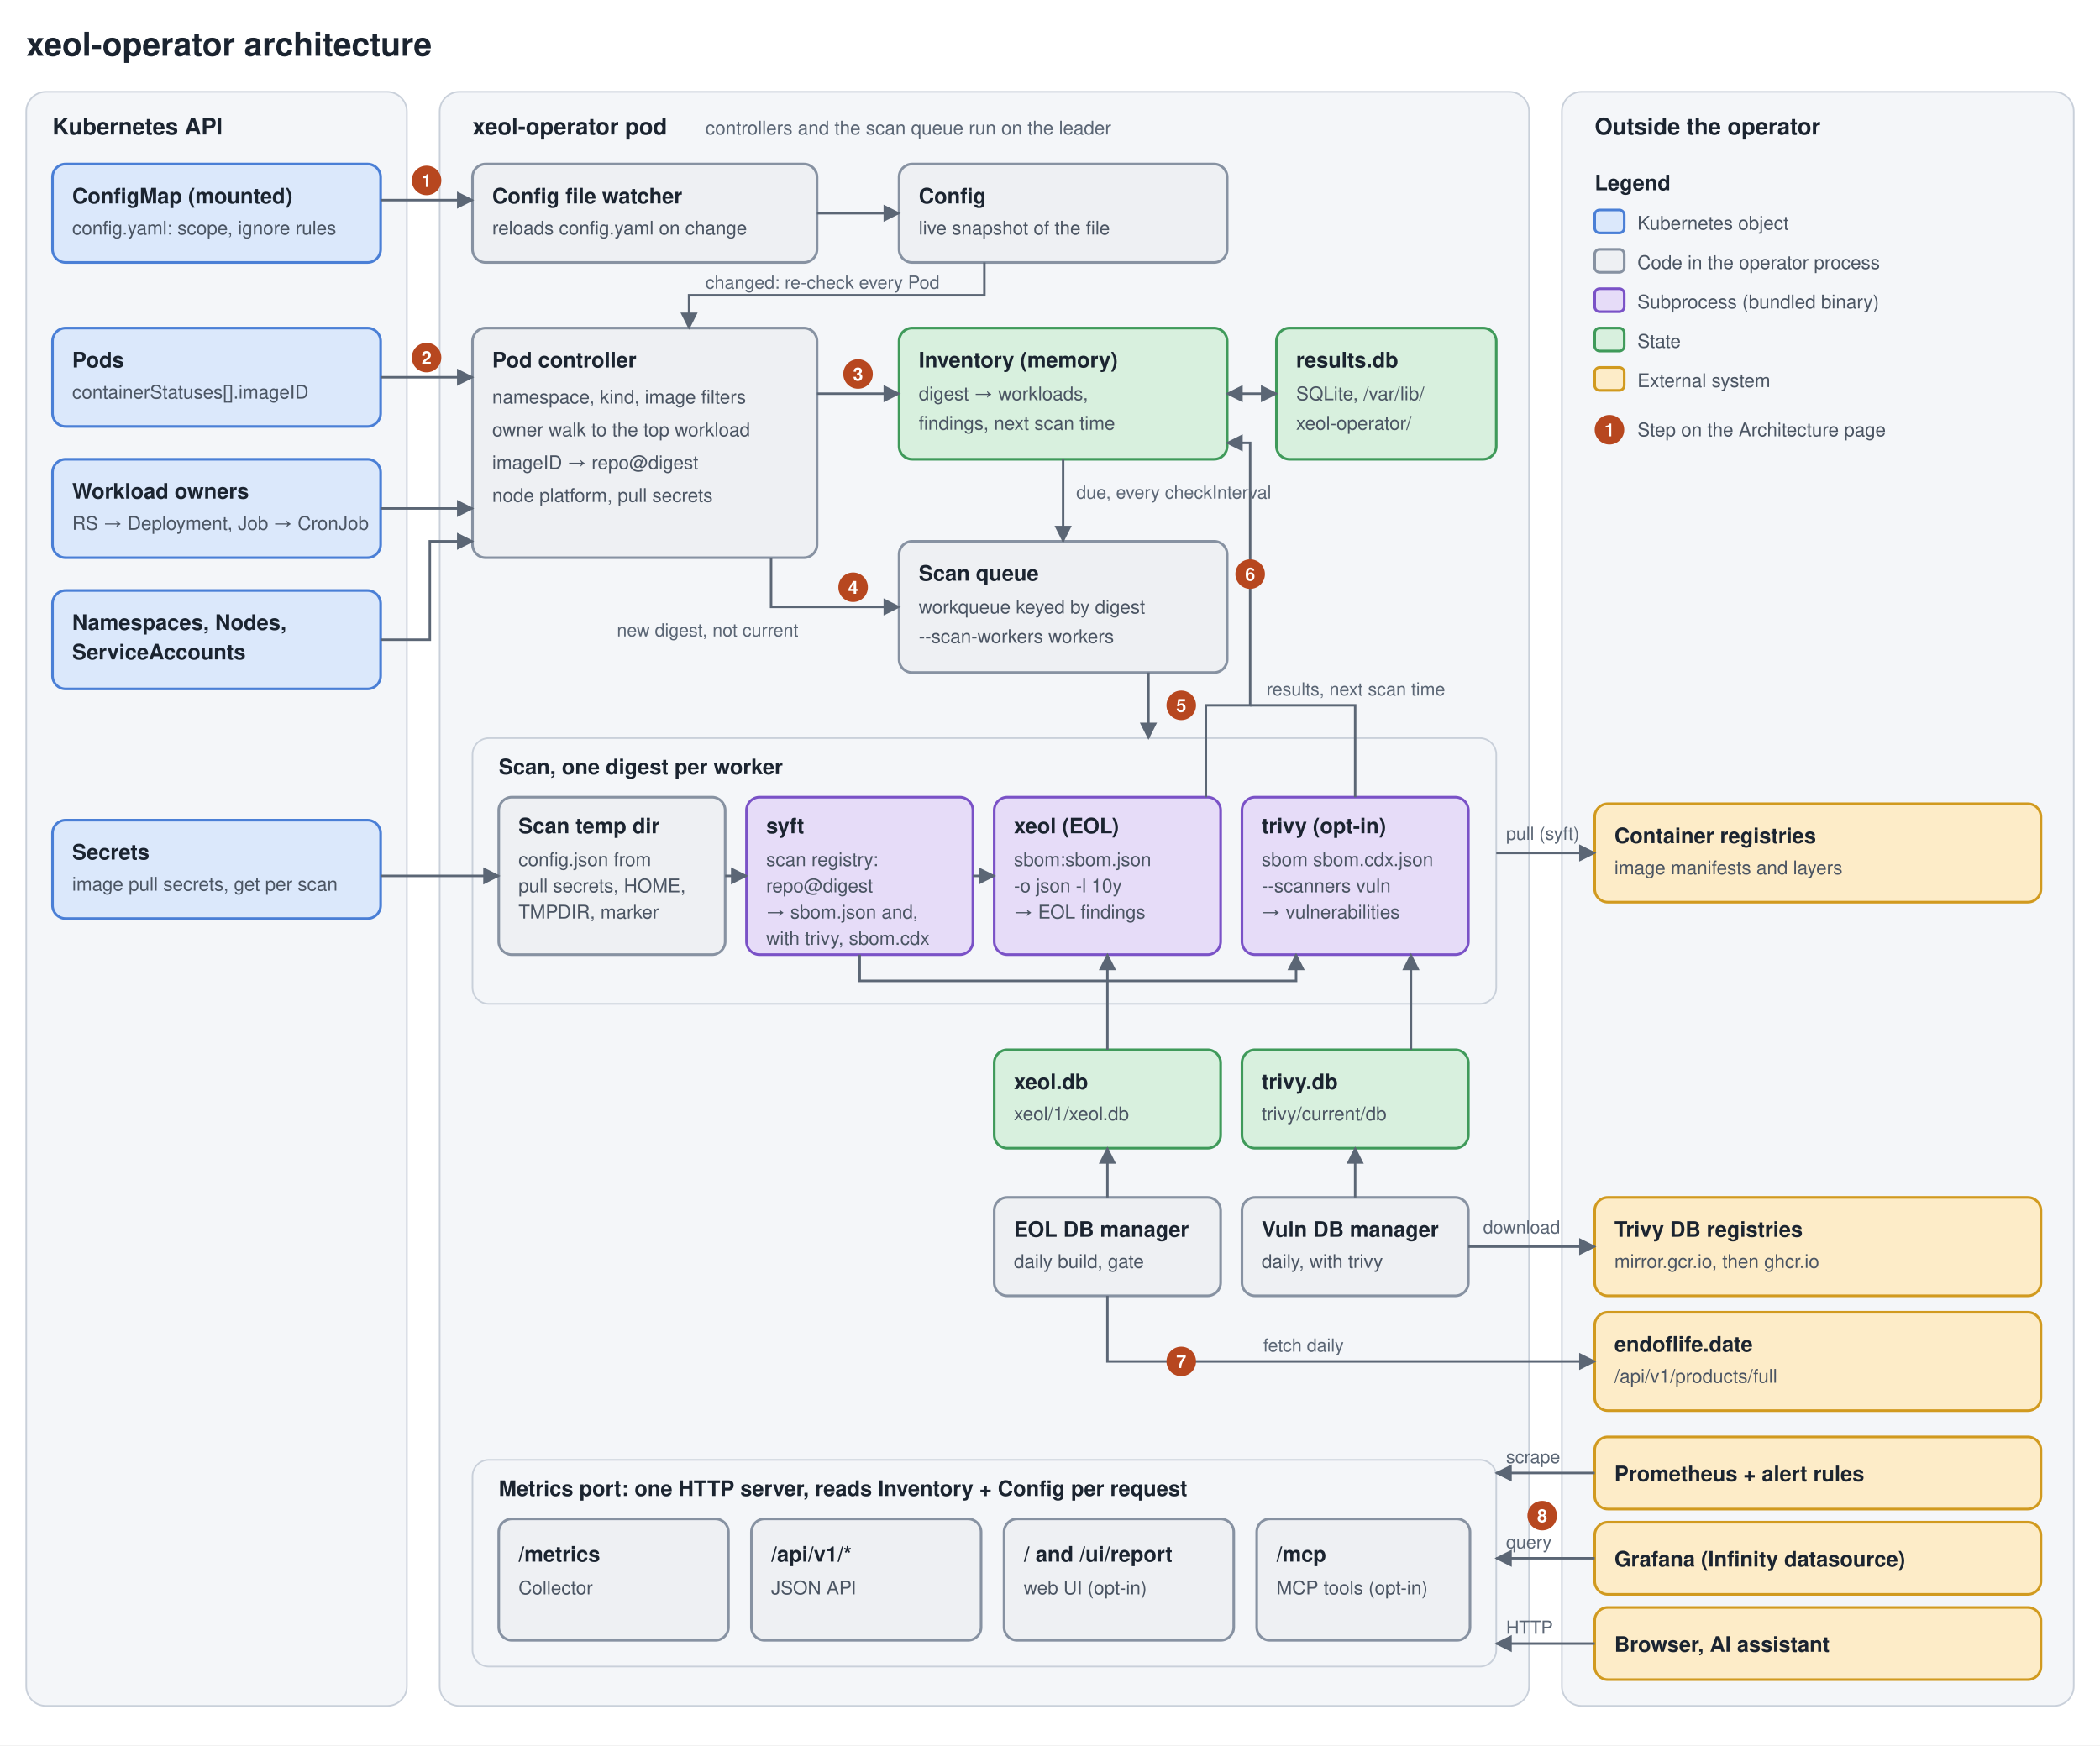
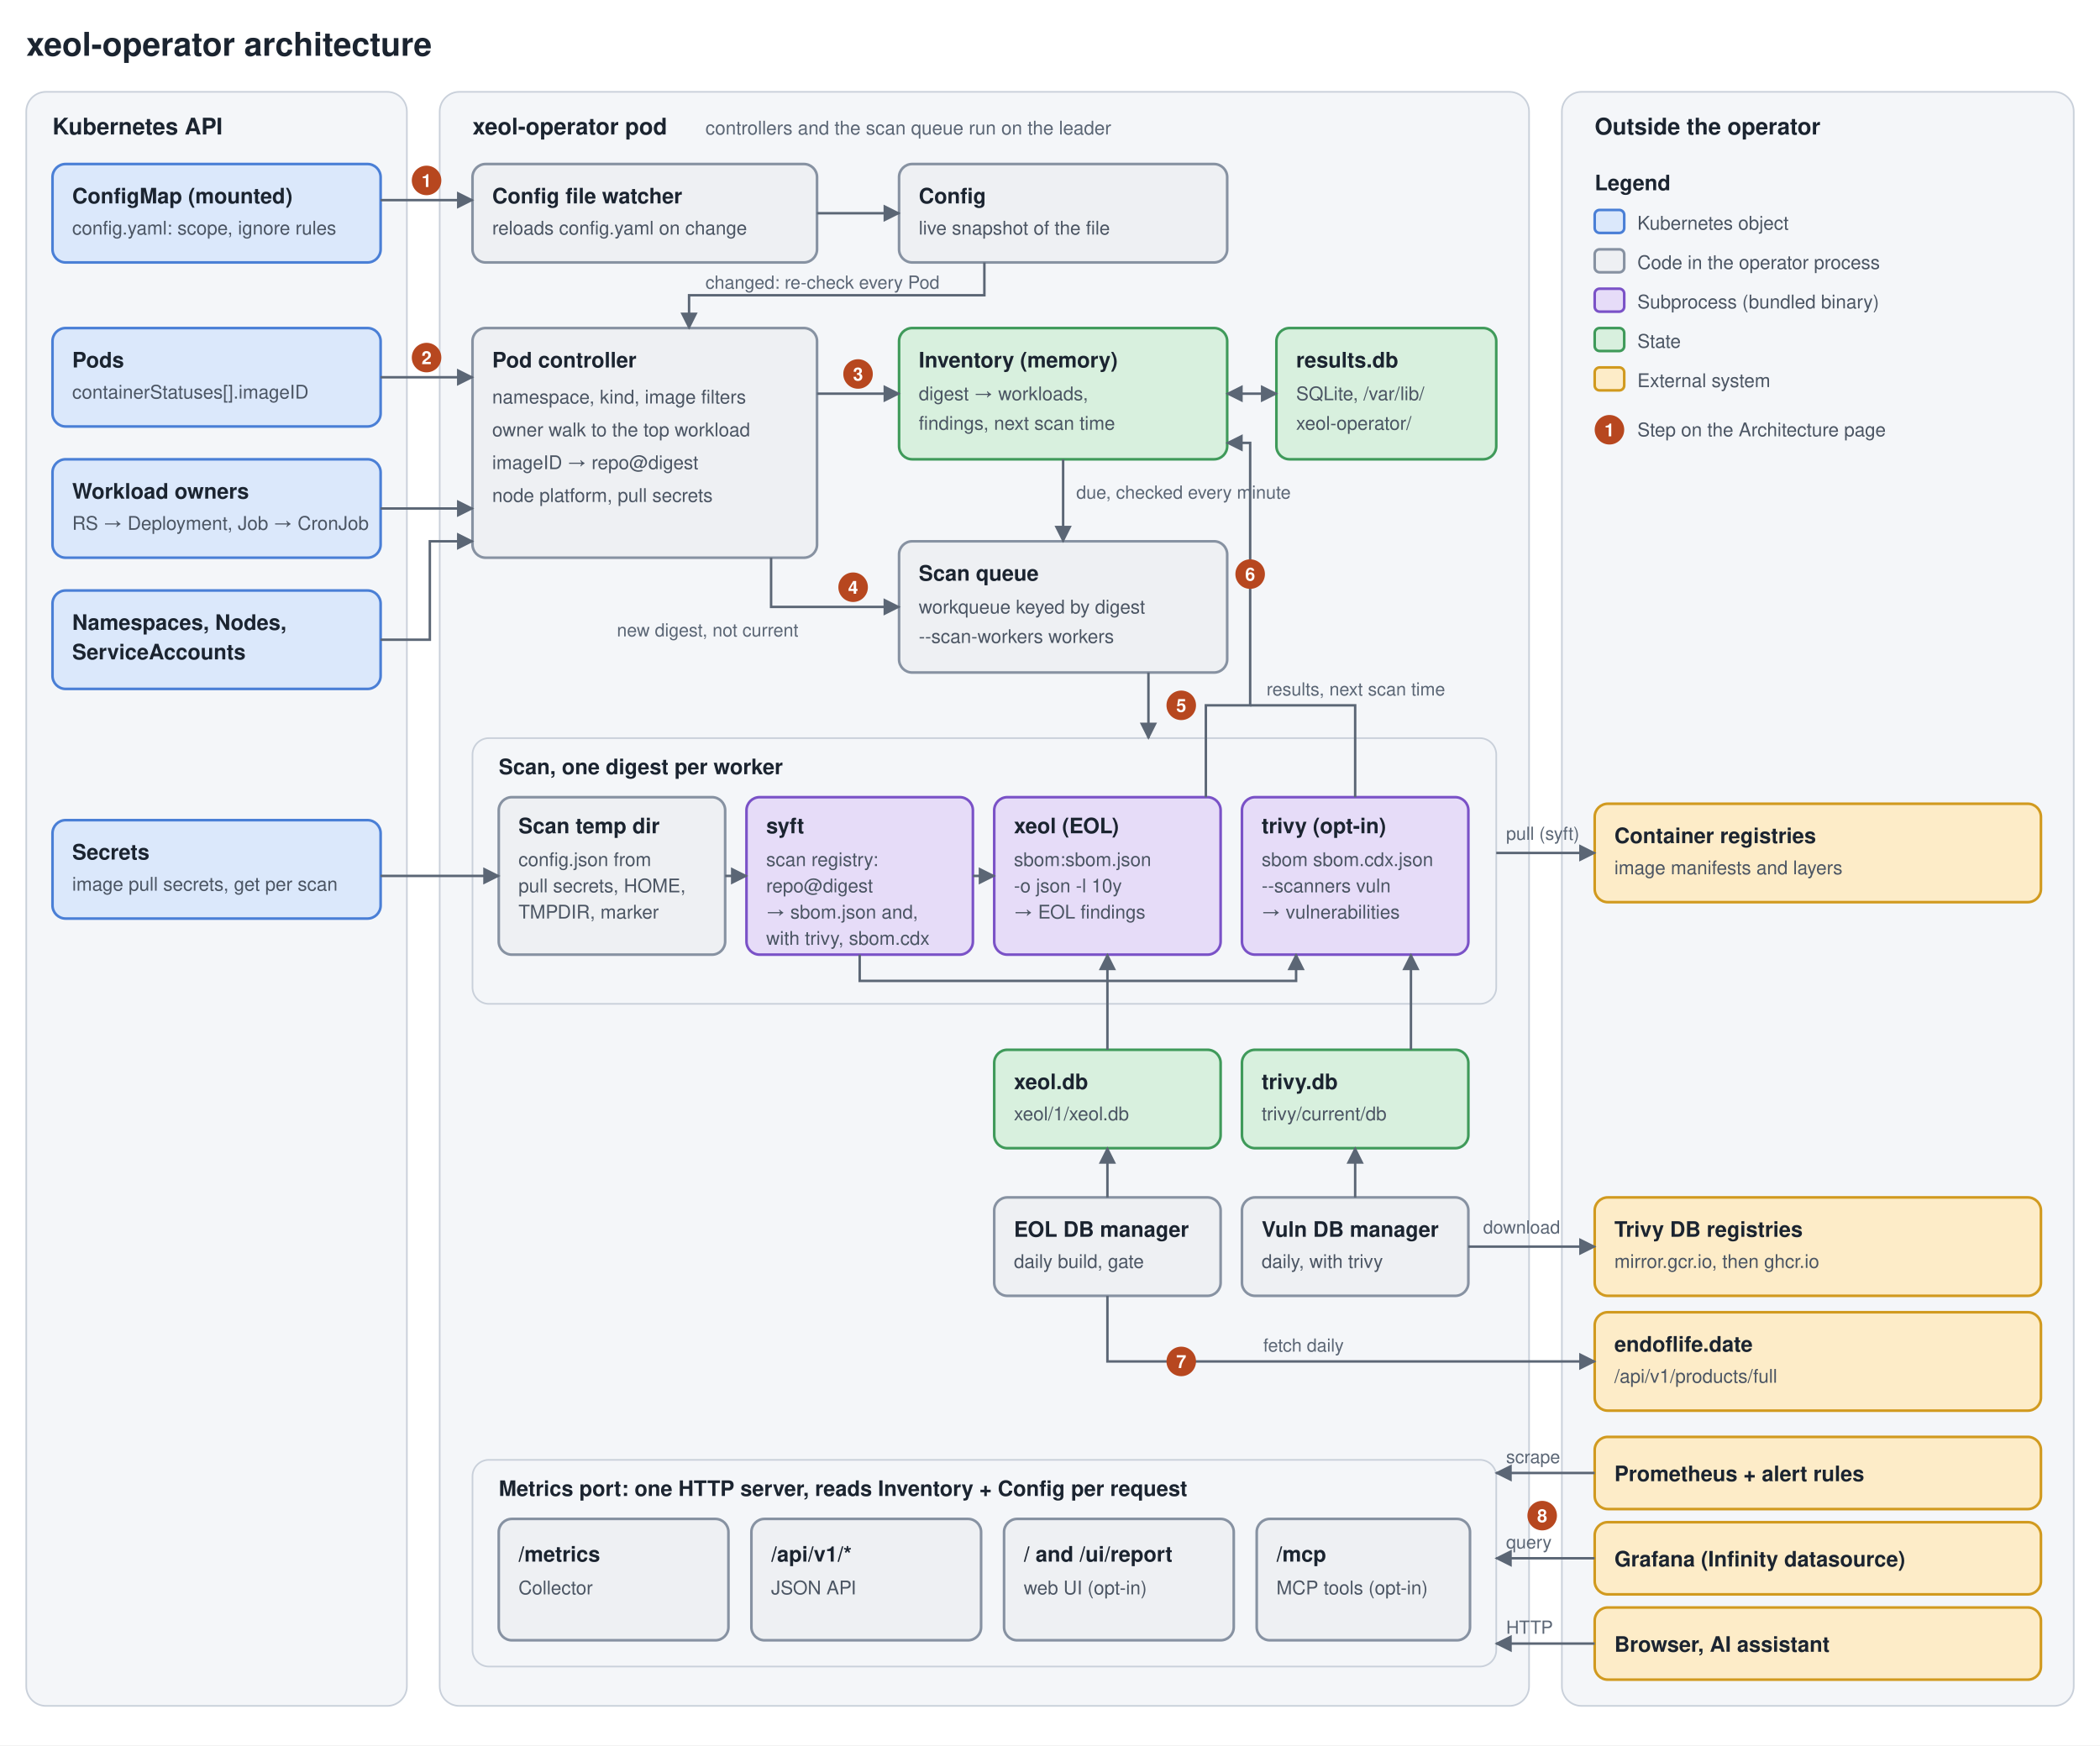
<svg xmlns="http://www.w3.org/2000/svg" viewBox="0 0 1280 1064" width="1280" height="1064" role="img" aria-labelledby="title desc" font-family="system-ui, -apple-system, 'Segoe UI', Helvetica, Arial, sans-serif">
  <style>
    .bg{fill:#ffffff}
    .grp{fill:#f4f6f9;stroke:#c9d0da}
    .k8s{fill:#dbe8fb;stroke:#4a7fd6}
    .code{fill:#eef0f3;stroke:#8792a2}
    .sub{fill:#e6dcf8;stroke:#7a52c7}
    .store{fill:#d8f0de;stroke:#3f9a5a}
    .ext{fill:#fdecc8;stroke:#d19a1f}
    .box{stroke-width:1.6}
    .h{font-size:13px;font-weight:650;fill:#1b2430}
    .s{font-size:11.5px;fill:#4b5563}
    .g{font-size:14px;font-weight:700;fill:#1b2430}
    .gs{font-size:11.5px;fill:#5b6675}
    .lbl{font-size:11px;fill:#5b6675}
    .ln{stroke:#5b6675;stroke-width:1.5;fill:none}
    .num{fill:#b7471f}
    .numt{font-size:11px;font-weight:700;fill:#ffffff}
    .tt{font-size:20px;font-weight:700;fill:#1b2430}
    #ah path{fill:#5b6675}
    @media (prefers-color-scheme: dark){
      .bg{fill:#0d1117}
      .grp{fill:#161b22;stroke:#30363d}
      .k8s{fill:#1d3556;stroke:#5b8fe0}
      .code{fill:#21262d;stroke:#7b8798}
      .sub{fill:#34285a;stroke:#9a77e0}
      .store{fill:#1b3d27;stroke:#52b070}
      .ext{fill:#4a3a14;stroke:#d9a935}
      .h,.g,.tt{fill:#e6edf3}
      .s,.gs,.lbl{fill:#9ba7b4}
      .ln{stroke:#9ba7b4}
      #ah path{fill:#9ba7b4}
      .num{fill:#f08a5f}
      .numt{fill:#0d1117}
    }
  </style>
  <defs>
    <marker id="ah" viewBox="0 0 10 10" refX="9" refY="5" markerWidth="7" markerHeight="7" orient="auto-start-reverse">
      <path d="M0,0 L10,5 L0,10 z" />
    </marker>
  </defs>
  <rect class="bg" x="0" y="0" width="1280" height="1064" />
  <text class="tt" x="16" y="34">xeol-operator architecture</text>
  <rect class="grp" x="16" y="56" width="232" height="984" rx="12" />
  <text class="g" x="32" y="82">Kubernetes API</text>
  <rect class="grp" x="268" y="56" width="664" height="984" rx="12" />
  <text class="g" x="288" y="82">xeol-operator pod</text>
  <text class="gs" x="430" y="82">controllers and the scan queue run on the leader</text>
  <rect class="grp" x="952" y="56" width="312" height="984" rx="12" />
  <text class="g" x="972" y="82">Outside the operator</text>
  <rect class="box k8s" x="32" y="100" width="200" height="60" rx="8" />
  <text class="h" x="44" y="124">ConfigMap (mounted)</text>
  <text class="s" x="44" y="143">config.yaml: scope, ignore rules</text>
  <rect class="box k8s" x="32" y="200" width="200" height="60" rx="8" />
  <text class="h" x="44" y="224">Pods</text>
  <text class="s" x="44" y="243">containerStatuses[].imageID</text>
  <rect class="box k8s" x="32" y="280" width="200" height="60" rx="8" />
  <text class="h" x="44" y="304">Workload owners</text>
  <text class="s" x="44" y="323">RS → Deployment, Job → CronJob</text>
  <rect class="box k8s" x="32" y="360" width="200" height="60" rx="8" />
  <text class="h" x="44" y="384">Namespaces, Nodes,</text>
  <text class="h" x="44" y="402">ServiceAccounts</text>
  <rect class="box k8s" x="32" y="500" width="200" height="60" rx="8" />
  <text class="h" x="44" y="524">Secrets</text>
  <text class="s" x="44" y="543">image pull secrets, get per scan</text>
  <rect class="box code" x="288" y="100" width="210" height="60" rx="8" />
  <text class="h" x="300" y="124">Config file watcher</text>
  <text class="s" x="300" y="143">reloads config.yaml on change</text>
  <rect class="box code" x="548" y="100" width="200" height="60" rx="8" />
  <text class="h" x="560" y="124">Config</text>
  <text class="s" x="560" y="143">live snapshot of the file</text>
  <rect class="box code" x="288" y="200" width="210" height="140" rx="8" />
  <text class="h" x="300" y="224">Pod controller</text>
  <text class="s" x="300" y="246">namespace, kind, image filters</text>
  <text class="s" x="300" y="266">owner walk to the top workload</text>
  <text class="s" x="300" y="286">imageID → repo@digest</text>
  <text class="s" x="300" y="306">node platform, pull secrets</text>
  <rect class="box store" x="548" y="200" width="200" height="80" rx="8" />
  <text class="h" x="560" y="224">Inventory (memory)</text>
  <text class="s" x="560" y="244">digest → workloads,</text>
  <text class="s" x="560" y="262">findings, next scan time</text>
  <rect class="box store" x="778" y="200" width="134" height="80" rx="8" />
  <text class="h" x="790" y="224">results.db</text>
  <text class="s" x="790" y="244">SQLite, /var/lib/</text>
  <text class="s" x="790" y="262">xeol-operator/</text>
  <rect class="box code" x="548" y="330" width="200" height="80" rx="8" />
  <text class="h" x="560" y="354">Scan queue</text>
  <text class="s" x="560" y="374">workqueue keyed by digest</text>
  <text class="s" x="560" y="392">--scan-workers workers</text>
  <rect class="grp" x="288" y="450" width="624" height="162" rx="10" />
  <text class="h" x="304" y="472">Scan, one digest per worker</text>
  <rect class="box code" x="304" y="486" width="138" height="96" rx="8" />
  <text class="h" x="316" y="508">Scan temp dir</text>
  <text class="s" x="316" y="528">config.json from</text>
  <text class="s" x="316" y="544">pull secrets, HOME,</text>
  <text class="s" x="316" y="560">TMPDIR, marker</text>
  <rect class="box sub" x="455" y="486" width="138" height="96" rx="8" />
  <text class="h" x="467" y="508">syft</text>
  <text class="s" x="467" y="528">scan registry:</text>
  <text class="s" x="467" y="544">repo@digest</text>
  <text class="s" x="467" y="560">→ sbom.json and,</text>
  <text class="s" x="467" y="576">with trivy, sbom.cdx</text>
  <rect class="box sub" x="606" y="486" width="138" height="96" rx="8" />
  <text class="h" x="618" y="508">xeol (EOL)</text>
  <text class="s" x="618" y="528">sbom:sbom.json</text>
  <text class="s" x="618" y="544">-o json -l 10y</text>
  <text class="s" x="618" y="560">→ EOL findings</text>
  <rect class="box sub" x="757" y="486" width="138" height="96" rx="8" />
  <text class="h" x="769" y="508">trivy (opt-in)</text>
  <text class="s" x="769" y="528">sbom sbom.cdx.json</text>
  <text class="s" x="769" y="544">--scanners vuln</text>
  <text class="s" x="769" y="560">→ vulnerabilities</text>
  <rect class="box store" x="606" y="640" width="138" height="60" rx="8" />
  <text class="h" x="618" y="664">xeol.db</text>
  <text class="s" x="618" y="683">xeol/1/xeol.db</text>
  <rect class="box store" x="757" y="640" width="138" height="60" rx="8" />
  <text class="h" x="769" y="664">trivy.db</text>
  <text class="s" x="769" y="683">trivy/current/db</text>
  <rect class="box code" x="606" y="730" width="138" height="60" rx="8" />
  <text class="h" x="618" y="754">EOL DB manager</text>
  <text class="s" x="618" y="773">daily build, gate</text>
  <rect class="box code" x="757" y="730" width="138" height="60" rx="8" />
  <text class="h" x="769" y="754">Vuln DB manager</text>
  <text class="s" x="769" y="773">daily, with trivy</text>
  <rect class="grp" x="288" y="890" width="624" height="126" rx="10" />
  <text class="h" x="304" y="912">Metrics port: one HTTP server, reads Inventory + Config per request</text>
  <rect class="box code" x="304" y="926" width="140" height="74" rx="8" />
  <text class="h" x="316" y="952">/metrics</text>
  <text class="s" x="316" y="972">Collector</text>
  <rect class="box code" x="458" y="926" width="140" height="74" rx="8" />
  <text class="h" x="470" y="952">/api/v1/*</text>
  <text class="s" x="470" y="972">JSON API</text>
  <rect class="box code" x="612" y="926" width="140" height="74" rx="8" />
  <text class="h" x="624" y="952">/ and /ui/report</text>
  <text class="s" x="624" y="972">web UI (opt-in)</text>
  <rect class="box code" x="766" y="926" width="130" height="74" rx="8" />
  <text class="h" x="778" y="952">/mcp</text>
  <text class="s" x="778" y="972">MCP tools (opt-in)</text>
  <rect class="box ext" x="972" y="490" width="272" height="60" rx="8" />
  <text class="h" x="984" y="514">Container registries</text>
  <text class="s" x="984" y="533">image manifests and layers</text>
  <rect class="box ext" x="972" y="730" width="272" height="60" rx="8" />
  <text class="h" x="984" y="754">Trivy DB registries</text>
  <text class="s" x="984" y="773">mirror.gcr.io, then ghcr.io</text>
  <rect class="box ext" x="972" y="800" width="272" height="60" rx="8" />
  <text class="h" x="984" y="824">endoflife.date</text>
  <text class="s" x="984" y="843">/api/v1/products/full</text>
  <rect class="box ext" x="972" y="876" width="272" height="44" rx="8" />
  <text class="h" x="984" y="903">Prometheus + alert rules</text>
  <rect class="box ext" x="972" y="928" width="272" height="44" rx="8" />
  <text class="h" x="984" y="955">Grafana (Infinity datasource)</text>
  <rect class="box ext" x="972" y="980" width="272" height="44" rx="8" />
  <text class="h" x="984" y="1007">Browser, AI assistant</text>
  <text class="h" x="972" y="116">Legend</text>
  <rect class="box k8s" x="972" y="128" width="18" height="14" rx="3" />
  <text class="s" x="998" y="140">Kubernetes object</text>
  <rect class="box code" x="972" y="152" width="18" height="14" rx="3" />
  <text class="s" x="998" y="164">Code in the operator process</text>
  <rect class="box sub" x="972" y="176" width="18" height="14" rx="3" />
  <text class="s" x="998" y="188">Subprocess (bundled binary)</text>
  <rect class="box store" x="972" y="200" width="18" height="14" rx="3" />
  <text class="s" x="998" y="212">State</text>
  <rect class="box ext" x="972" y="224" width="18" height="14" rx="3" />
  <text class="s" x="998" y="236">External system</text>
  <circle class="num" cx="981" cy="262" r="9" />
  <text class="numt" x="981" y="266" text-anchor="middle">1</text>
  <text class="s" x="998" y="266">Step on the Architecture page</text>
  <path class="ln" d="M232 122 H288" marker-end="url(#ah)" />
  <path class="ln" d="M498 130 H548" marker-end="url(#ah)" />
  <path class="ln" d="M600 160 V180 H420 V200" marker-end="url(#ah)" />
  <text class="lbl" x="430" y="176">changed: re-check every Pod</text>
  <path class="ln" d="M232 230 H288" marker-end="url(#ah)" />
  <path class="ln" d="M232 310 H288" marker-end="url(#ah)" />
  <path class="ln" d="M232 390 H262 V330 H288" marker-end="url(#ah)" />
  <path class="ln" d="M498 240 H548" marker-end="url(#ah)" />
  <path class="ln" d="M748 240 H778" marker-start="url(#ah)" marker-end="url(#ah)" />
  <path class="ln" d="M470 340 V370 H548" marker-end="url(#ah)" />
  <text class="lbl" x="376" y="388">new digest, not current</text>
  <path class="ln" d="M648 280 V330" marker-end="url(#ah)" />
-   <text class="lbl" x="656" y="304">due, every checkInterval</text>
+   <text class="lbl" x="656" y="304">due, checked every minute</text>
  <path class="ln" d="M700 410 V450" marker-end="url(#ah)" />
  <path class="ln" d="M232 534 H304" marker-end="url(#ah)" />
  <path class="ln" d="M442 534 H455" marker-end="url(#ah)" />
  <path class="ln" d="M593 534 H606" marker-end="url(#ah)" />
  <path class="ln" d="M524 582 V598 H790 V582" marker-end="url(#ah)" />
  <path class="ln" d="M912 520 H972" marker-end="url(#ah)" />
  <text class="lbl" x="918" y="512">pull (syft)</text>
  <path class="ln" d="M735 486 V430 H762 V270 H748" marker-end="url(#ah)" />
  <path class="ln" d="M826 486 V430 H762" />
  <text class="lbl" x="772" y="424">results, next scan time</text>
  <path class="ln" d="M675 640 V582" marker-end="url(#ah)" />
  <path class="ln" d="M860 640 V582" marker-end="url(#ah)" />
  <path class="ln" d="M675 730 V700" marker-end="url(#ah)" />
  <path class="ln" d="M826 730 V700" marker-end="url(#ah)" />
  <path class="ln" d="M675 790 V830 H972" marker-end="url(#ah)" />
  <text class="lbl" x="770" y="824">fetch daily</text>
  <path class="ln" d="M895 760 H972" marker-end="url(#ah)" />
  <text class="lbl" x="904" y="752">download</text>
  <path class="ln" d="M972 898 H912" marker-end="url(#ah)" />
  <text class="lbl" x="918" y="892">scrape</text>
  <path class="ln" d="M972 950 H912" marker-end="url(#ah)" />
  <text class="lbl" x="918" y="944">query</text>
  <path class="ln" d="M972 1002 H912" marker-end="url(#ah)" />
  <text class="lbl" x="918" y="996">HTTP</text>
  <circle class="num" cx="260" cy="110" r="9" />
  <text class="numt" x="260" y="114" text-anchor="middle">1</text>
  <circle class="num" cx="260" cy="218" r="9" />
  <text class="numt" x="260" y="222" text-anchor="middle">2</text>
  <circle class="num" cx="523" cy="228" r="9" />
  <text class="numt" x="523" y="232" text-anchor="middle">3</text>
  <circle class="num" cx="520" cy="358" r="9" />
  <text class="numt" x="520" y="362" text-anchor="middle">4</text>
  <circle class="num" cx="720" cy="430" r="9" />
  <text class="numt" x="720" y="434" text-anchor="middle">5</text>
  <circle class="num" cx="762" cy="350" r="9" />
  <text class="numt" x="762" y="354" text-anchor="middle">6</text>
  <circle class="num" cx="720" cy="830" r="9" />
  <text class="numt" x="720" y="834" text-anchor="middle">7</text>
  <circle class="num" cx="940" cy="924" r="9" />
  <text class="numt" x="940" y="928" text-anchor="middle">8</text>
</svg>
